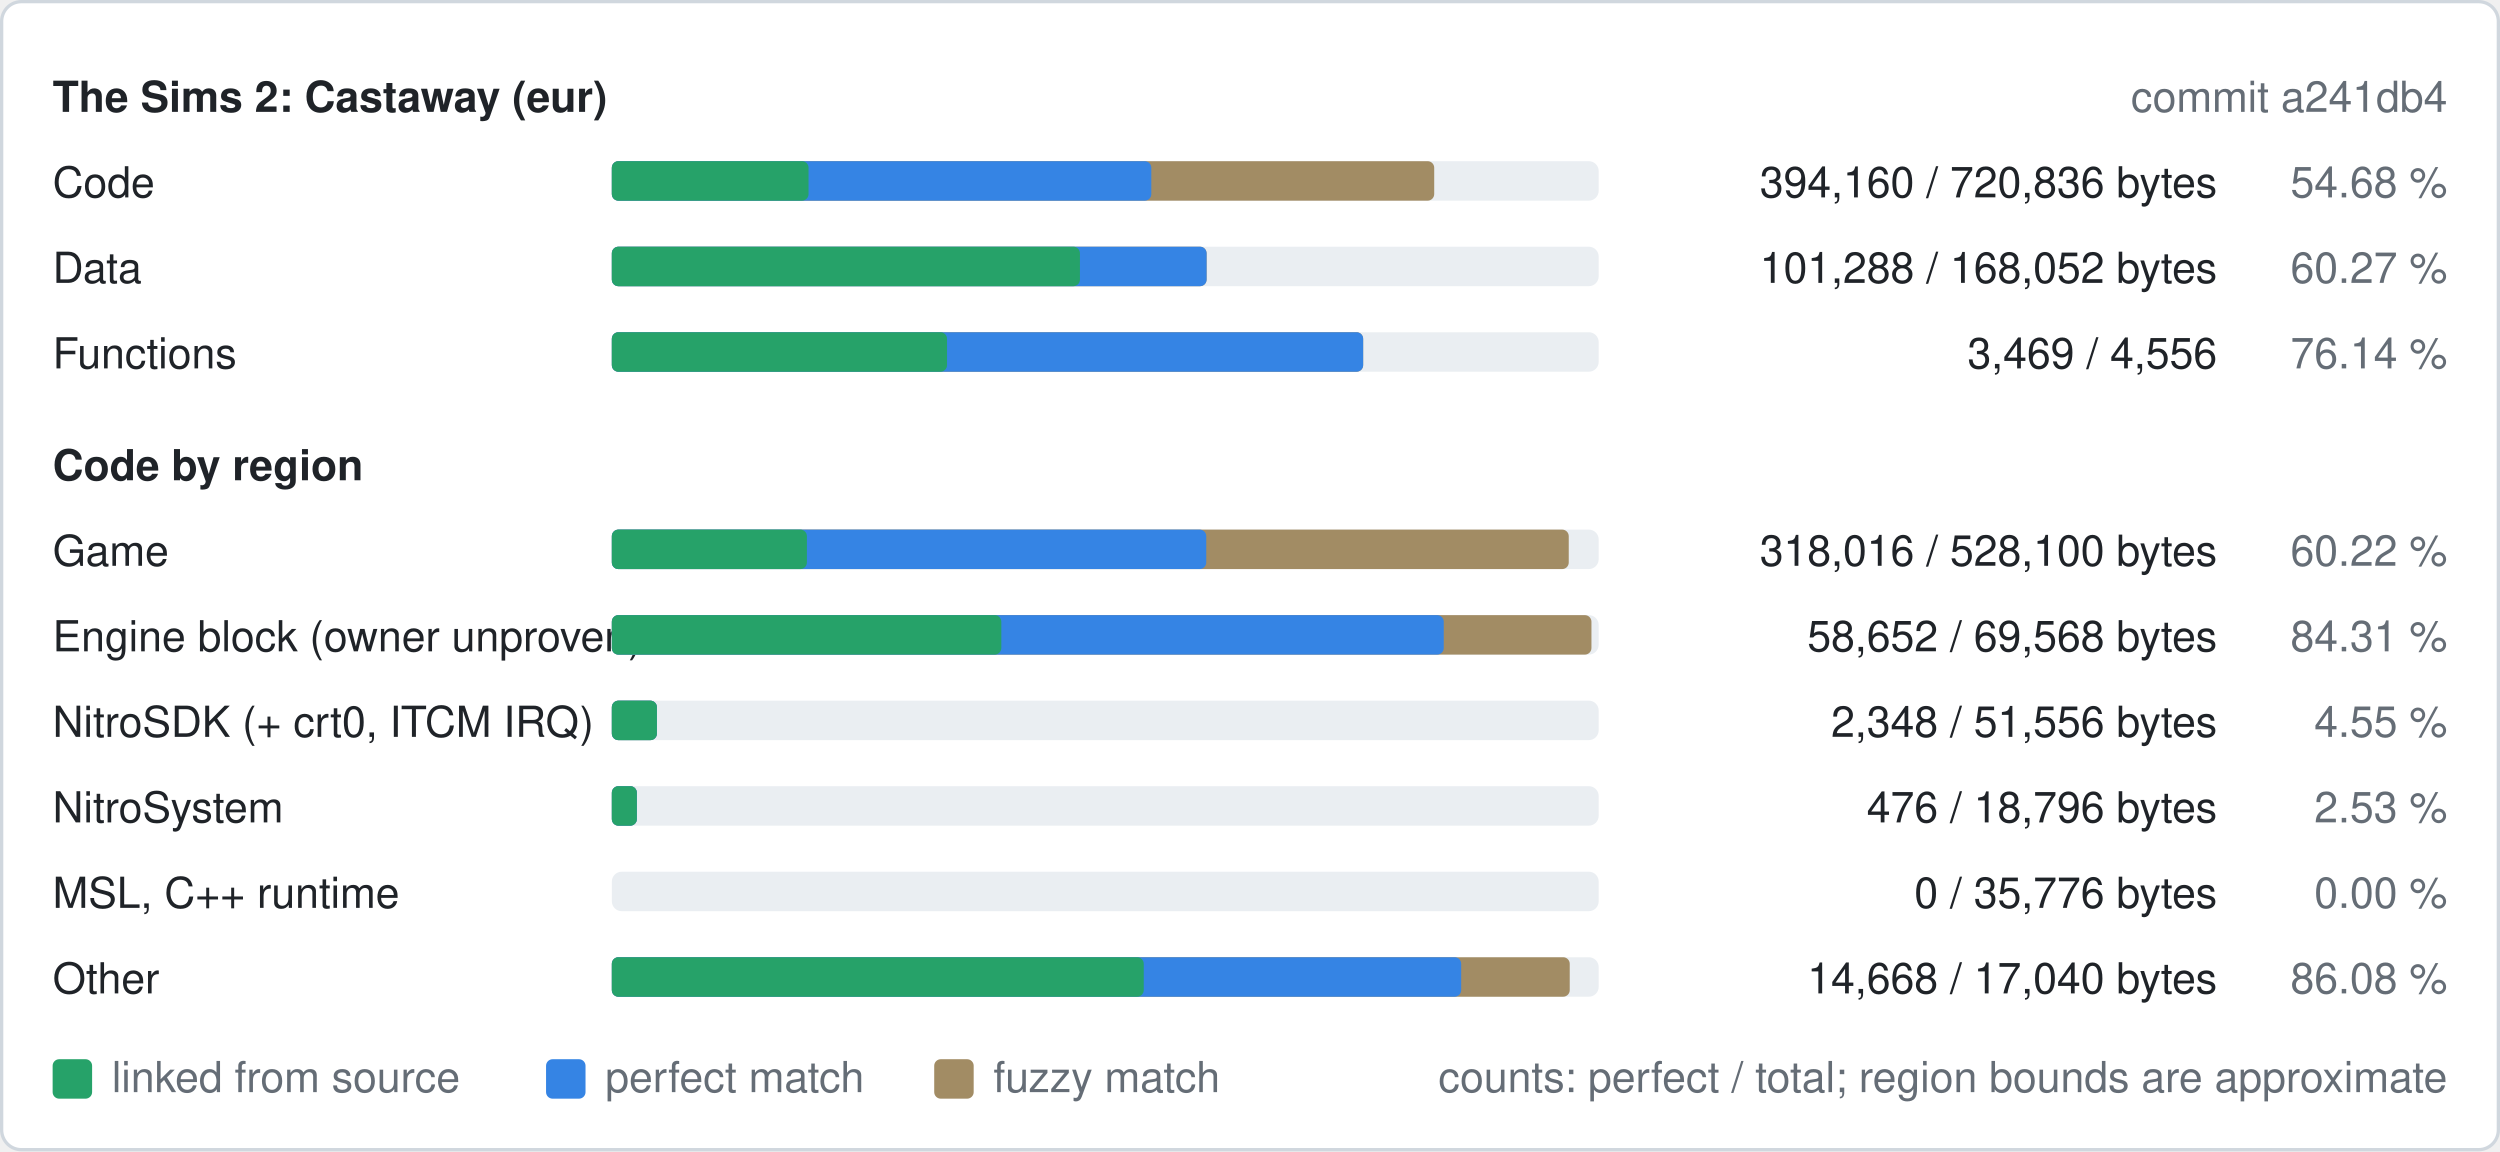
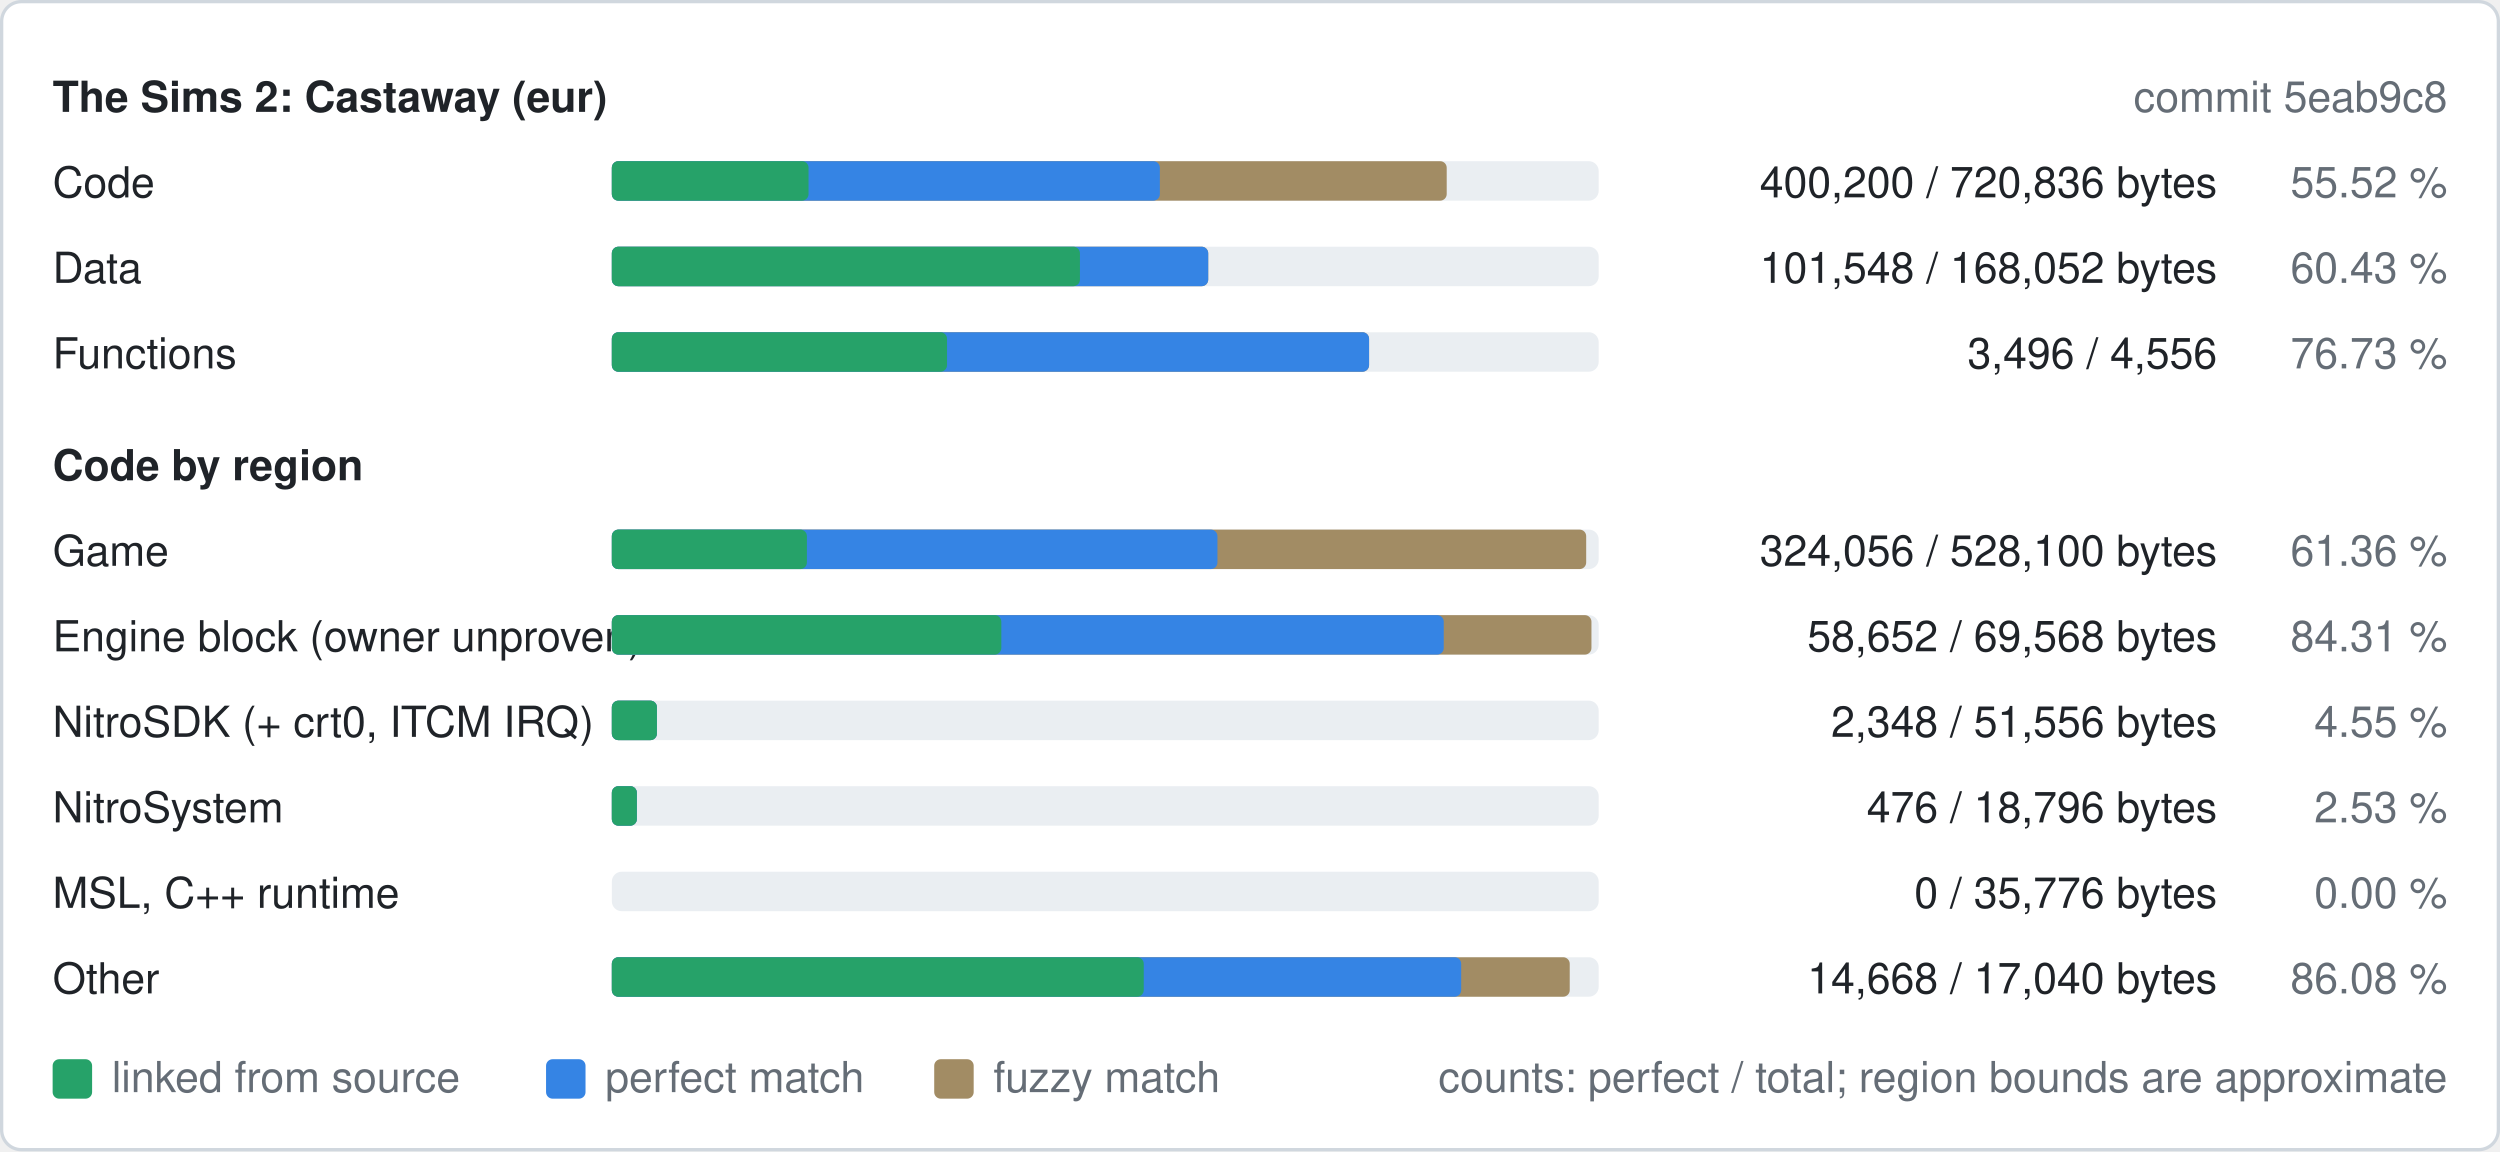
<svg xmlns="http://www.w3.org/2000/svg" width="760" height="350" viewBox="0 0 760 350" role="img" aria-label="Decompilation progress of eur">
  <style>
text{font-family:-apple-system,BlinkMacSystemFont,"Segoe UI",Helvetica,Arial,sans-serif;font-size:13px}
.b{font-weight:600}
.bg{fill:#ffffff;stroke:#d0d7de}.t{fill:#1f2328}.m{fill:#656d76}.track{fill:#eaeef2}.fuzzy{fill:#a28c64}.perfect{fill:#3584e4}.linked{fill:#26a269}
@media (prefers-color-scheme: dark){.bg{fill:#0d1117;stroke:#30363d}.t{fill:#e6edf3}.m{fill:#8d96a0}.track{fill:#21262d}.fuzzy{fill:#a28c64}.perfect{fill:#3584e4}.linked{fill:#2ec27e}}
</style>
  <rect class="bg" x="0.5" y="0.5" width="759" height="349" rx="6" />
  <text class="t b" x="16" y="34">The Sims 2: Castaway (eur)</text>
-   <text class="m" x="744" y="34" text-anchor="end">commit a241db4</text>
+   <text class="m" x="744" y="34" text-anchor="end">commit 5eab9c8</text>
  <text class="t" x="16" y="60">Code</text>
  <rect class="track" x="186" y="49" width="300" height="12" rx="3" />
-   <rect class="fuzzy" x="186" y="49" width="250.0" height="12" rx="2" />
-   <rect class="perfect" x="186" y="49" width="164.0" height="12" rx="2" />
+   <rect class="fuzzy" x="186" y="49" width="253.8" height="12" rx="2" />
+   <rect class="perfect" x="186" y="49" width="166.6" height="12" rx="2" />
  <rect class="linked" x="186" y="49" width="59.8" height="12" rx="2" />
-   <text class="t" x="674" y="60" text-anchor="end">394,160 / 720,836 bytes</text>
-   <text class="m" x="744" y="60" text-anchor="end">54.68 %</text>
+   <text class="t" x="674" y="60" text-anchor="end">400,200 / 720,836 bytes</text>
+   <text class="m" x="744" y="60" text-anchor="end">55.52 %</text>
  <text class="t" x="16" y="86">Data</text>
  <rect class="track" x="186" y="75" width="300" height="12" rx="3" />
-   <rect class="fuzzy" x="186" y="75" width="180.8" height="12" rx="2" />
-   <rect class="perfect" x="186" y="75" width="180.8" height="12" rx="2" />
+   <rect class="fuzzy" x="186" y="75" width="181.3" height="12" rx="2" />
+   <rect class="perfect" x="186" y="75" width="181.3" height="12" rx="2" />
  <rect class="linked" x="186" y="75" width="142.3" height="12" rx="2" />
-   <text class="t" x="674" y="86" text-anchor="end">101,288 / 168,052 bytes</text>
-   <text class="m" x="744" y="86" text-anchor="end">60.27 %</text>
+   <text class="t" x="674" y="86" text-anchor="end">101,548 / 168,052 bytes</text>
+   <text class="m" x="744" y="86" text-anchor="end">60.43 %</text>
  <text class="t" x="16" y="112">Functions</text>
  <rect class="track" x="186" y="101" width="300" height="12" rx="3" />
-   <rect class="fuzzy" x="186" y="101" width="228.4" height="12" rx="2" />
-   <rect class="perfect" x="186" y="101" width="228.4" height="12" rx="2" />
+   <rect class="fuzzy" x="186" y="101" width="230.2" height="12" rx="2" />
+   <rect class="perfect" x="186" y="101" width="230.2" height="12" rx="2" />
  <rect class="linked" x="186" y="101" width="101.9" height="12" rx="2" />
-   <text class="t" x="674" y="112" text-anchor="end">3,469 / 4,556</text>
-   <text class="m" x="744" y="112" text-anchor="end">76.14 %</text>
+   <text class="t" x="674" y="112" text-anchor="end">3,496 / 4,556</text>
+   <text class="m" x="744" y="112" text-anchor="end">76.73 %</text>
  <text class="t b" x="16" y="146">Code by region</text>
  <text class="t" x="16" y="172">Game</text>
  <rect class="track" x="186" y="161" width="300" height="12" rx="3" />
-   <rect class="fuzzy" x="186" y="161" width="290.9" height="12" rx="2" />
-   <rect class="perfect" x="186" y="161" width="180.7" height="12" rx="2" />
+   <rect class="fuzzy" x="186" y="161" width="296.2" height="12" rx="2" />
+   <rect class="perfect" x="186" y="161" width="184.1" height="12" rx="2" />
  <rect class="linked" x="186" y="161" width="59.3" height="12" rx="2" />
-   <text class="t" x="674" y="172" text-anchor="end">318,016 / 528,100 bytes</text>
-   <text class="m" x="744" y="172" text-anchor="end">60.22 %</text>
+   <text class="t" x="674" y="172" text-anchor="end">324,056 / 528,100 bytes</text>
+   <text class="m" x="744" y="172" text-anchor="end">61.36 %</text>
  <text class="t" x="16" y="198">Engine block (owner unproven)</text>
  <rect class="track" x="186" y="187" width="300" height="12" rx="3" />
  <rect class="fuzzy" x="186" y="187" width="297.8" height="12" rx="2" />
  <rect class="perfect" x="186" y="187" width="252.9" height="12" rx="2" />
  <rect class="linked" x="186" y="187" width="118.4" height="12" rx="2" />
  <text class="t" x="674" y="198" text-anchor="end">58,652 / 69,568 bytes</text>
  <text class="m" x="744" y="198" text-anchor="end">84.31 %</text>
  <text class="t" x="16" y="224">NitroSDK (+ crt0, ITCM IRQ)</text>
  <rect class="track" x="186" y="213" width="300" height="12" rx="3" />
  <rect class="fuzzy" x="186" y="213" width="13.7" height="12" rx="2" />
  <rect class="perfect" x="186" y="213" width="13.7" height="12" rx="2" />
  <rect class="linked" x="186" y="213" width="13.7" height="12" rx="2" />
  <text class="t" x="674" y="224" text-anchor="end">2,348 / 51,556 bytes</text>
  <text class="m" x="744" y="224" text-anchor="end">4.55 %</text>
  <text class="t" x="16" y="250">NitroSystem</text>
  <rect class="track" x="186" y="239" width="300" height="12" rx="3" />
  <rect class="fuzzy" x="186" y="239" width="7.6" height="12" rx="2" />
  <rect class="perfect" x="186" y="239" width="7.6" height="12" rx="2" />
  <rect class="linked" x="186" y="239" width="7.6" height="12" rx="2" />
  <text class="t" x="674" y="250" text-anchor="end">476 / 18,796 bytes</text>
  <text class="m" x="744" y="250" text-anchor="end">2.53 %</text>
  <text class="t" x="16" y="276">MSL, C++ runtime</text>
  <rect class="track" x="186" y="265" width="300" height="12" rx="3" />
  <text class="t" x="674" y="276" text-anchor="end">0 / 35,776 bytes</text>
  <text class="m" x="744" y="276" text-anchor="end">0.00 %</text>
  <text class="t" x="16" y="302">Other</text>
  <rect class="track" x="186" y="291" width="300" height="12" rx="3" />
  <rect class="fuzzy" x="186" y="291" width="291.2" height="12" rx="2" />
  <rect class="perfect" x="186" y="291" width="258.2" height="12" rx="2" />
  <rect class="linked" x="186" y="291" width="161.7" height="12" rx="2" />
  <text class="t" x="674" y="302" text-anchor="end">14,668 / 17,040 bytes</text>
  <text class="m" x="744" y="302" text-anchor="end">86.08 %</text>
  <rect class="linked" x="16" y="322" width="12" height="12" rx="2" />
  <text class="m" x="34" y="332">linked from source</text>
  <rect class="perfect" x="166" y="322" width="12" height="12" rx="2" />
  <text class="m" x="184" y="332">perfect match</text>
  <rect class="fuzzy" x="284" y="322" width="12" height="12" rx="2" />
  <text class="m" x="302" y="332">fuzzy match</text>
  <text class="m" x="744" y="332" text-anchor="end">counts: perfect / total; region bounds are approximate</text>
</svg>
